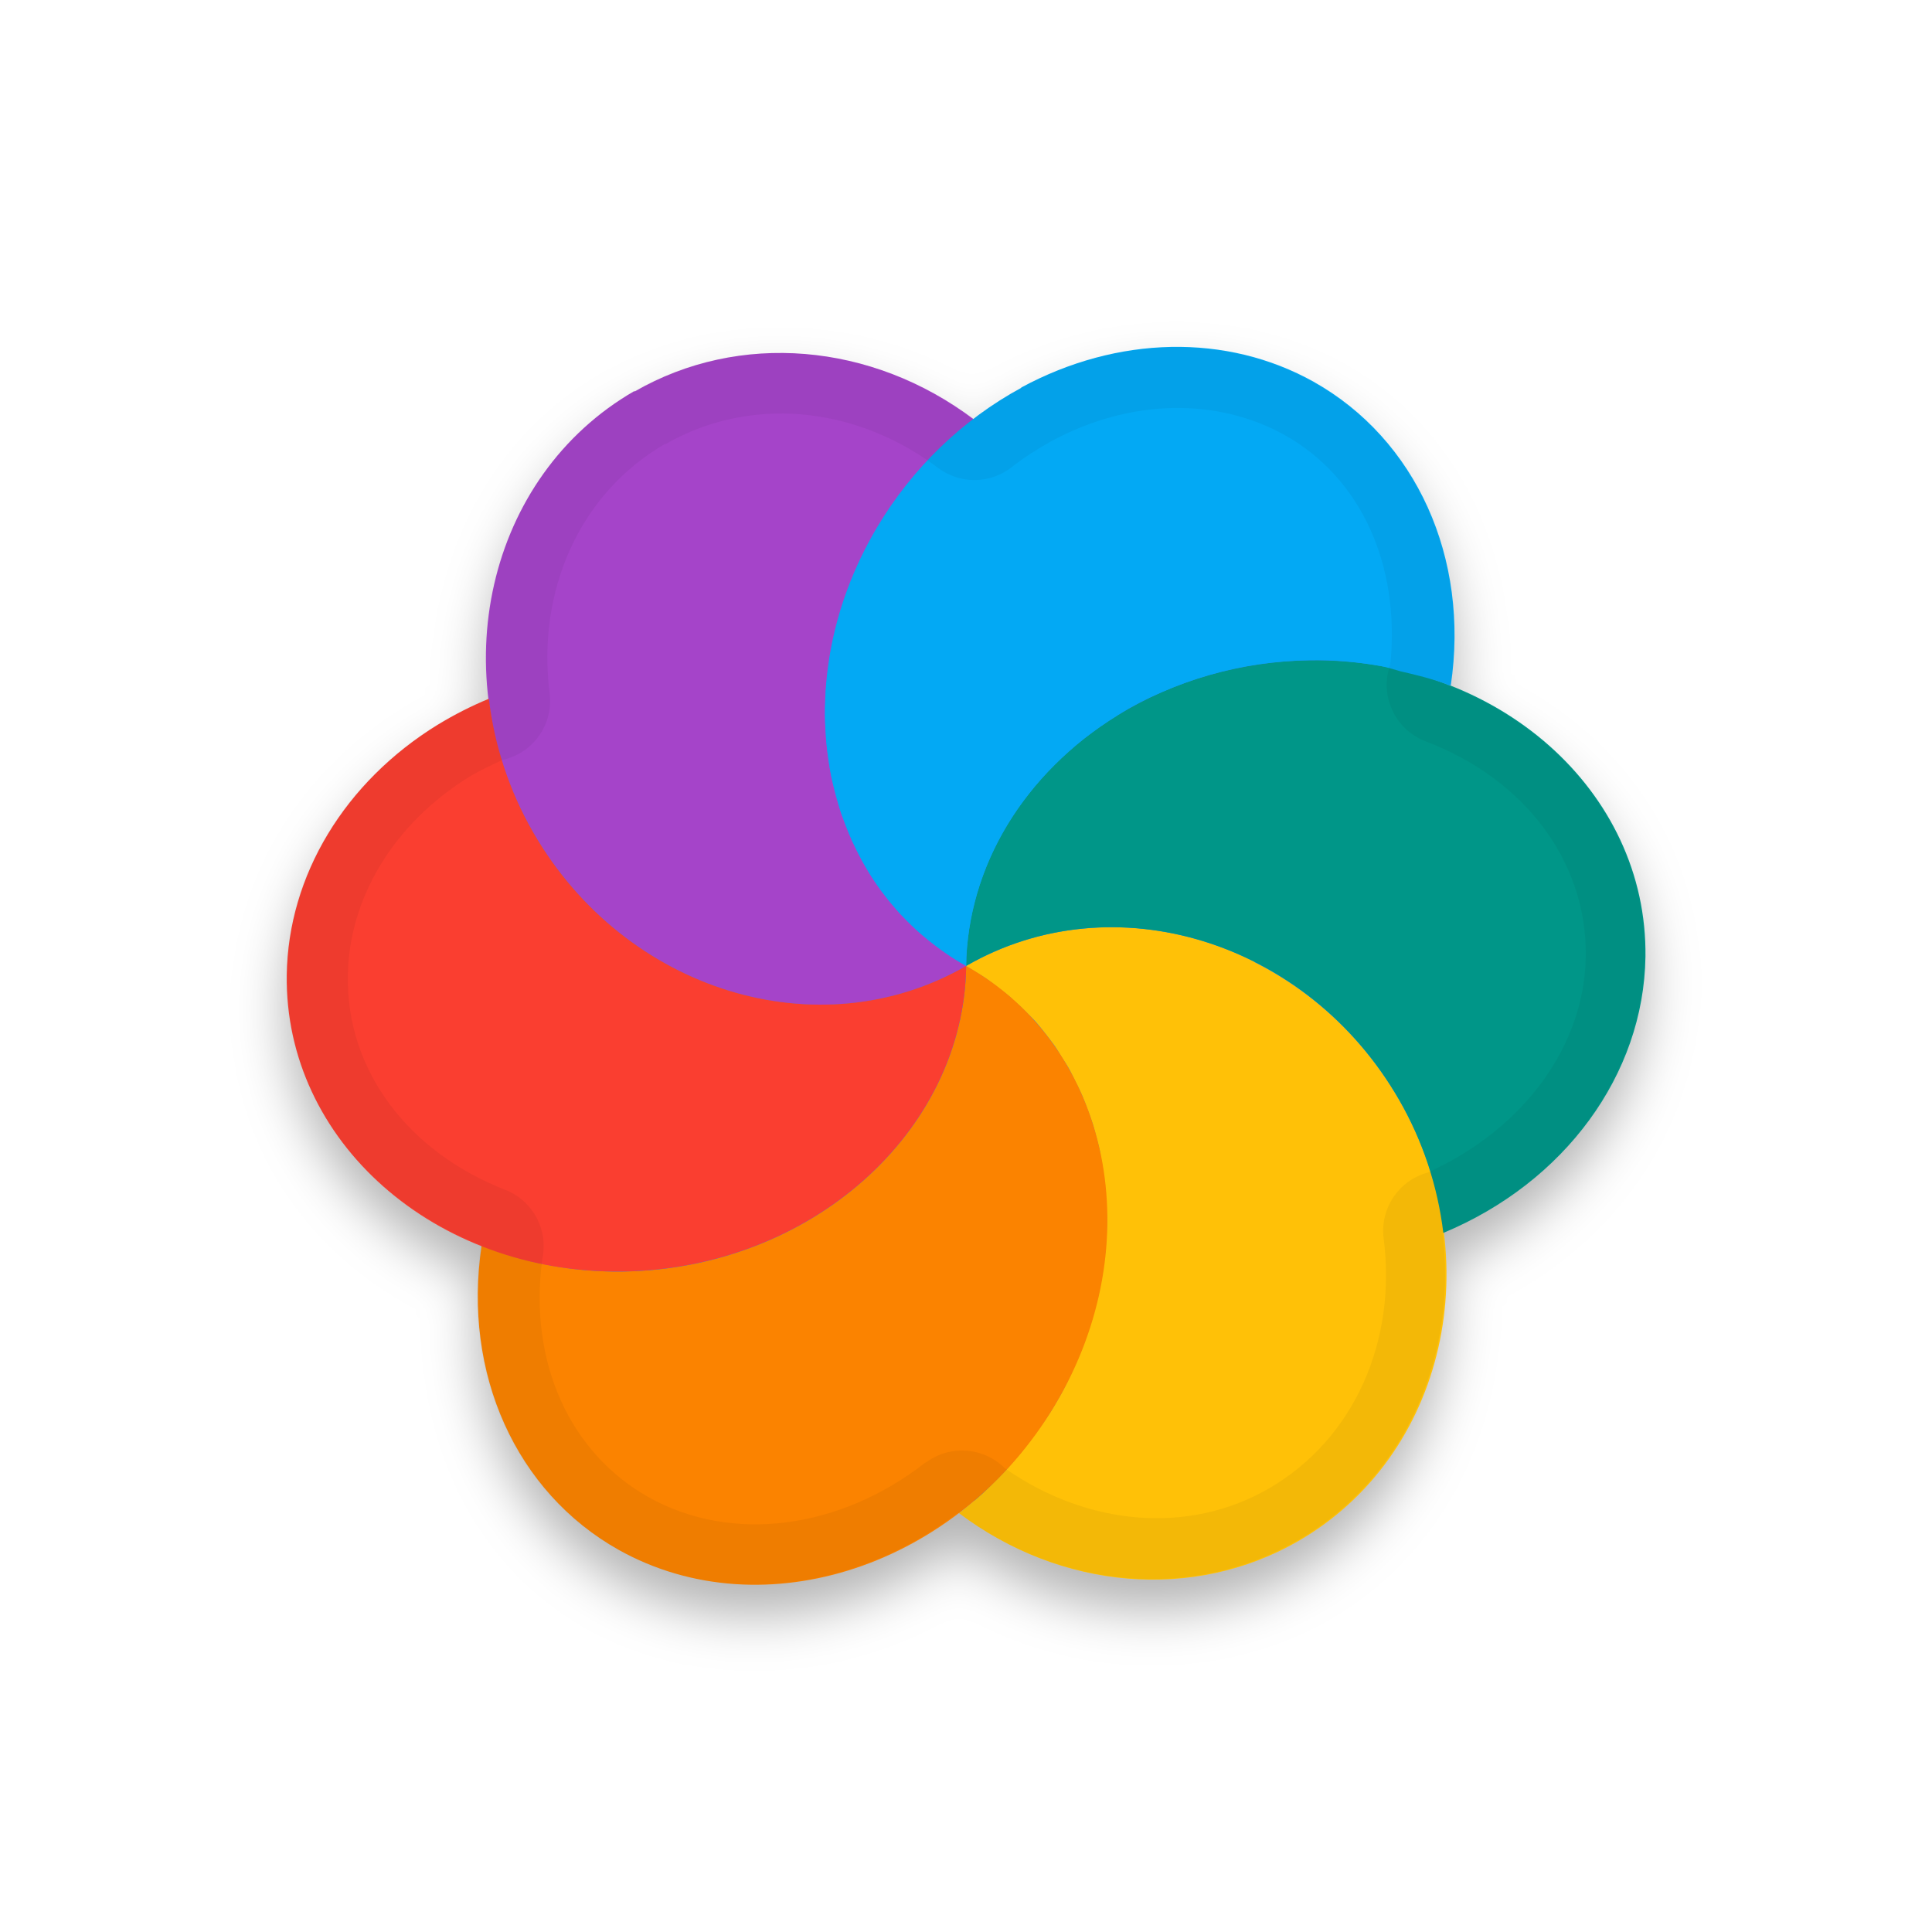
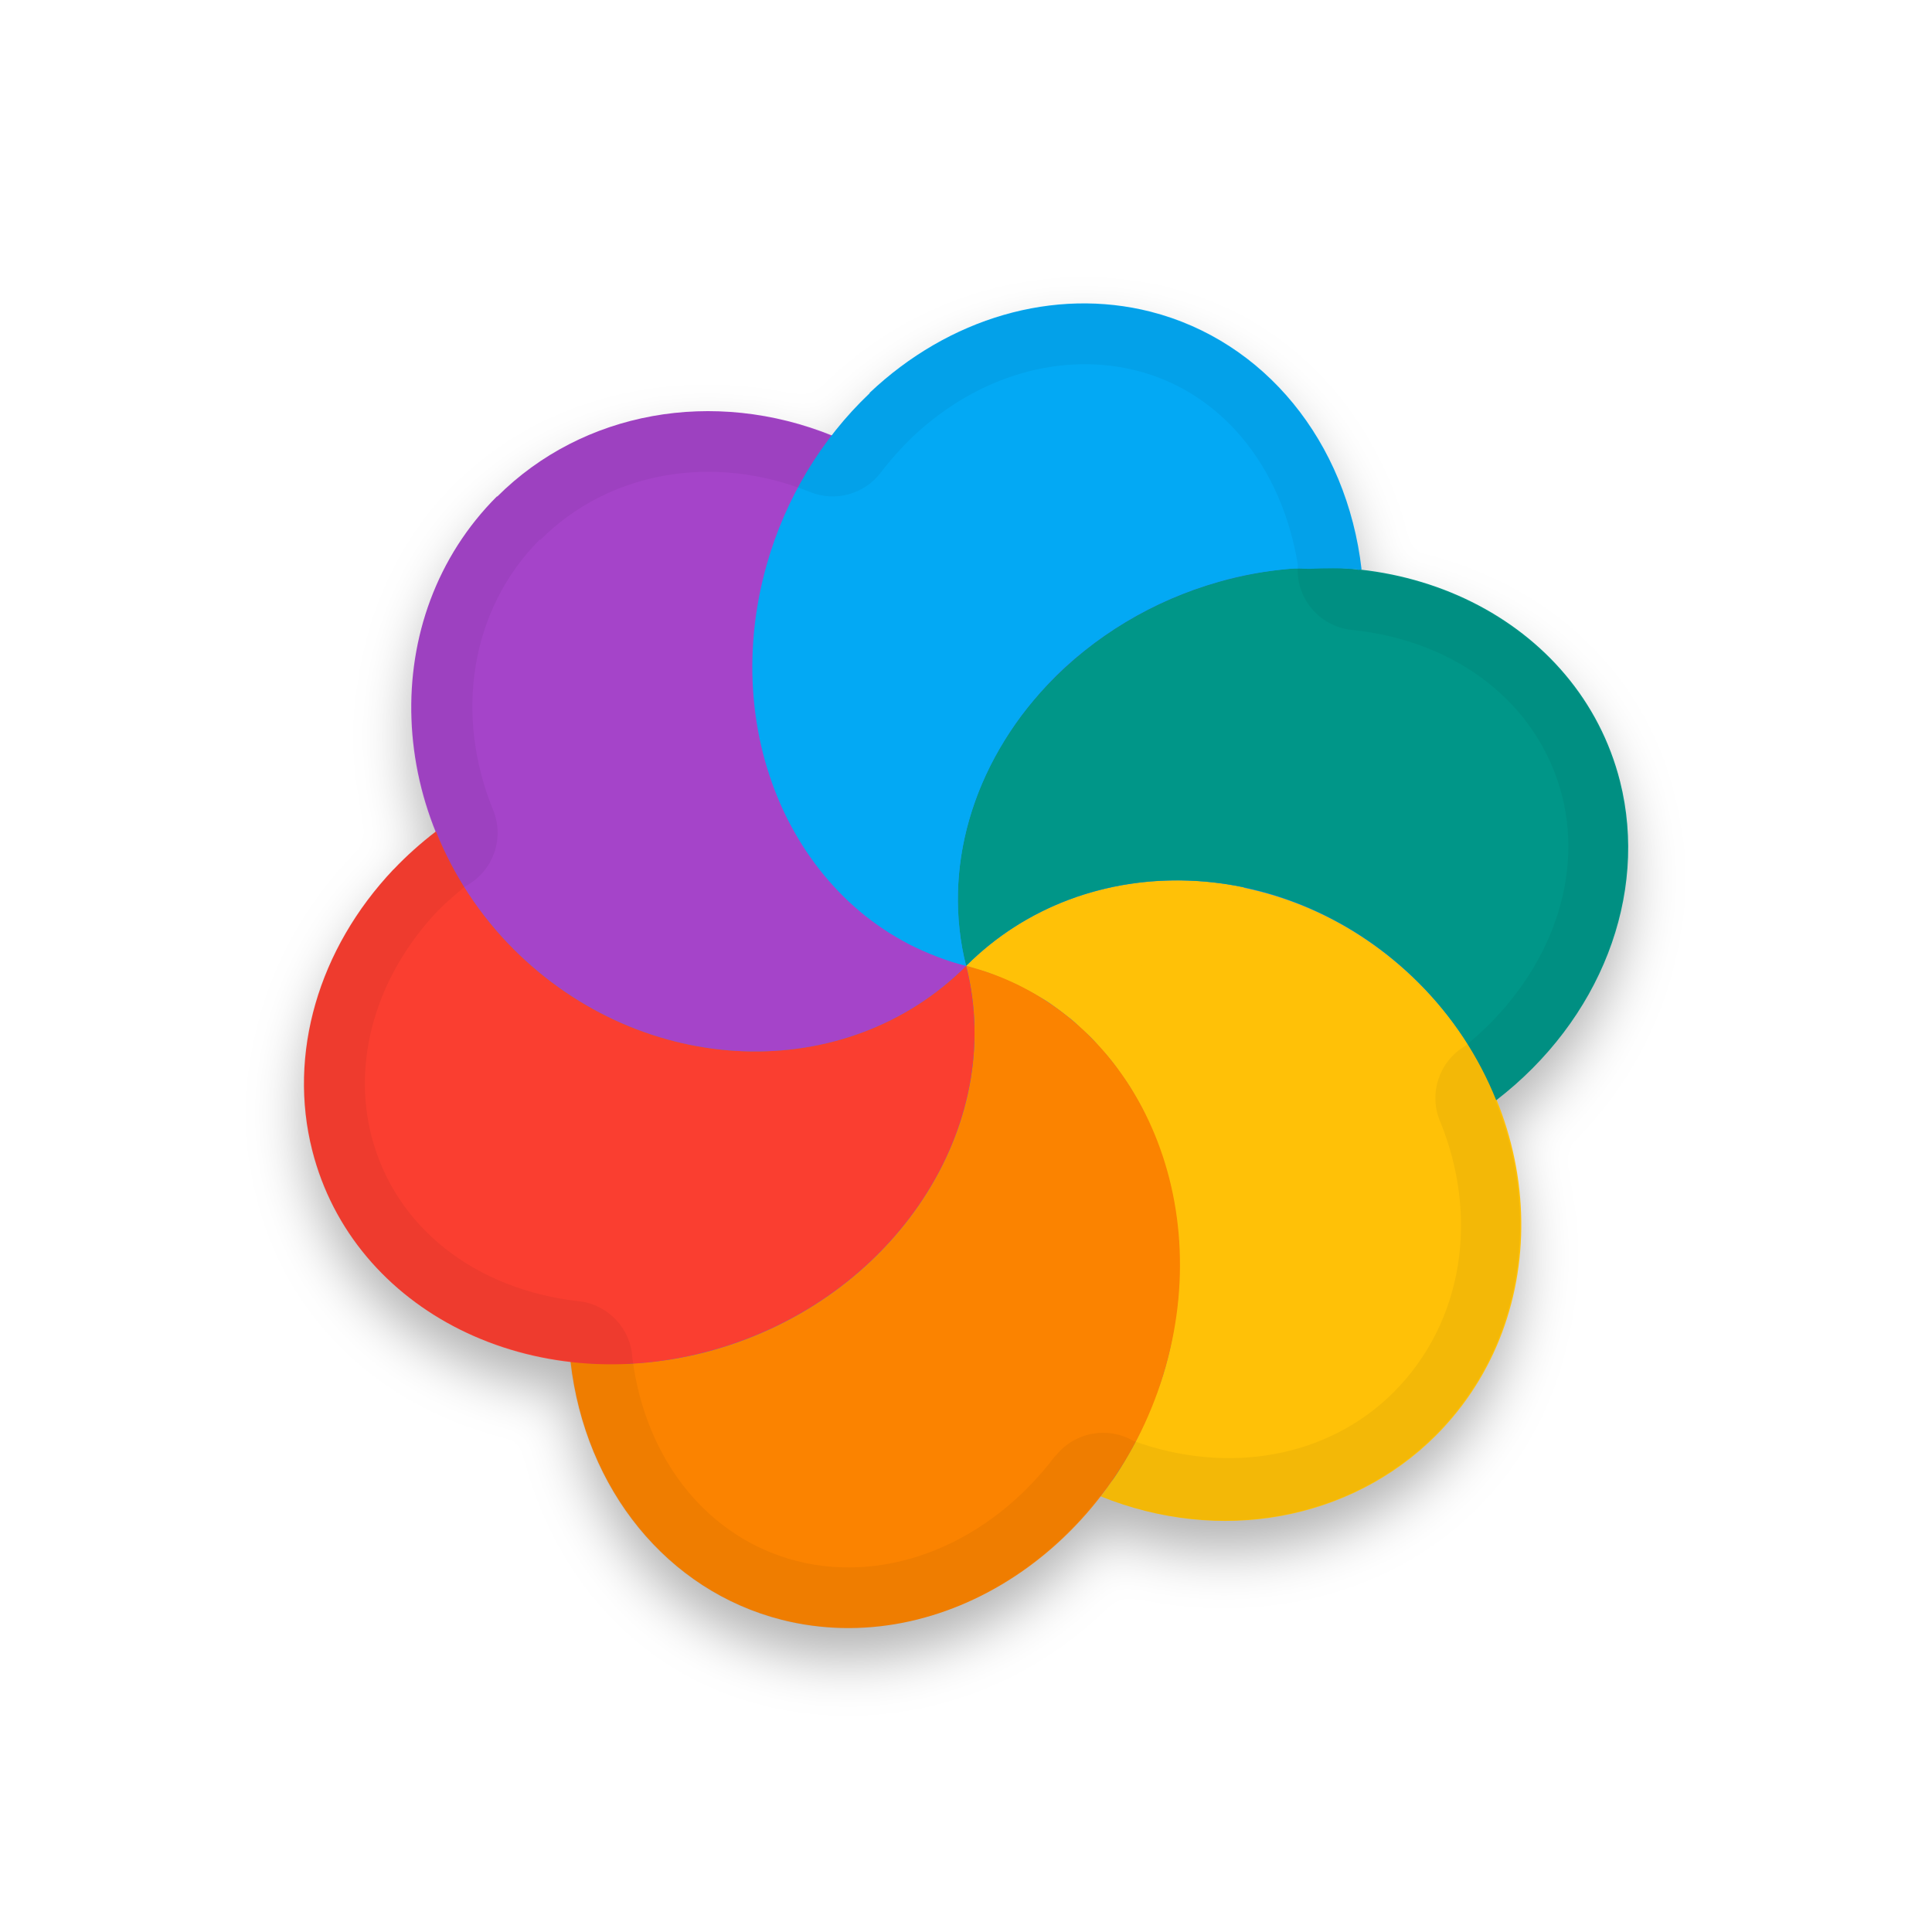
<svg xmlns="http://www.w3.org/2000/svg" id="svg5327" width="32" height="32" version="1.1">
  <defs id="defs5329">
-     <filter id="filter2366" style="color-interpolation-filters:sRGB" width="1.092" height="1.101" x="-.05" y="-.05">
-       <feGaussianBlur id="feGaussianBlur2368" stdDeviation=".43" />
+     <filter id="filter2285" style="color-interpolation-filters:sRGB" width="1.096" height="1.096" x="-.05" y="-.05">
+       <feGaussianBlur id="feGaussianBlur2287" stdDeviation=".439" />
    </filter>
  </defs>
  <g id="layer1" transform="translate(0,-1020.362)">
-     <path id="path874" style="opacity:0.3;fill:#000000;stroke-width:0.55;filter:url(#filter2366)" d="m 10.504,1027.339 c -1.797,1.037 -2.667,3.085 -2.401,5.142 -0.009,-0.023 -0.007,-0.033 -0.011,-0.042 -0.293,0.122 -0.575,0.261 -0.842,0.425 -1.545,0.95 -2.483,2.503 -2.506,4.148 -0.028,2.024 1.316,3.738 3.26,4.494 -0.024,0 -0.02,-0.016 -0.033,-0.01 -0.316,2.115 0.571,4.083 2.27,5.038 1.773,0.992 3.997,0.659 5.681,-0.652 -0.025,0 -0.035,0.019 -0.052,0.038 1.696,1.278 3.892,1.46 5.62,0.465 1.8,-1.04 2.67,-3.094 2.398,-5.155 -0.004,0.025 0.011,0.037 0.005,0.059 2.011,-0.837 3.319,-2.623 3.348,-4.572 0.028,-2.043 -1.339,-3.775 -3.313,-4.519 -4.43e-4,8e-4 0.023,0 0.024,0.01 0.017,0.021 0.049,0.013 0.073,0.02 a 4.978,5.634 36.279 0 0 -2.271,-5.028 4.978,5.634 36.279 0 0 -4.844,0.095 4.978,5.634 36.279 0 0 -0.791,0.52 c -1.697,-1.28 -3.89,-1.461 -5.619,-0.466 z" />
-     <ellipse id="ellipse3" style="fill:#278df2;stroke-width:0.55" cx="-504.322" cy="905.516" rx="9.071" ry="8.795" transform="rotate(-30)" />
-     <path id="ellipse10" style="fill:#ffc107;stroke-width:0.55" d="m 16.003,1036.361 c 0.119,0.068 0.239,0.138 0.349,0.222 0.075,0.056 0.15,0.111 0.223,0.169 0.058,0.044 0.117,0.089 0.172,0.138 0.06,0.062 0.132,0.118 0.195,0.18 0.056,0.056 0.112,0.112 0.168,0.167 0.059,0.06 0.112,0.129 0.166,0.195 0.053,0.069 0.106,0.134 0.157,0.204 0.05,0.063 0.091,0.134 0.133,0.204 0.04,0.068 0.088,0.134 0.129,0.204 0.047,0.082 0.087,0.17 0.129,0.256 0.037,0.065 0.068,0.137 0.1,0.207 0.032,0.079 0.064,0.155 0.091,0.235 0.034,0.087 0.064,0.174 0.093,0.263 0.02,0.075 0.041,0.152 0.062,0.229 0.021,0.084 0.045,0.166 0.057,0.253 0.018,0.107 0.038,0.211 0.051,0.318 0.007,0.066 0.021,0.13 0.025,0.196 0.009,0.107 0.017,0.214 0.021,0.322 6.58e-4,0.072 0.01,0.145 0.01,0.218 -3.2e-4,0.1 -5.16e-4,0.199 -0.01,0.3 -9.8e-5,0.085 -0.01,0.171 -0.016,0.257 -0.01,0.084 -0.02,0.172 -0.033,0.258 -0.011,0.091 -0.027,0.185 -0.044,0.277 -0.016,0.098 -0.04,0.195 -0.064,0.291 -0.021,0.078 -0.042,0.155 -0.062,0.233 -0.03,0.112 -0.069,0.22 -0.107,0.33 -0.018,0.063 -0.042,0.123 -0.064,0.186 -0.038,0.098 -0.079,0.196 -0.123,0.292 -0.038,0.086 -0.077,0.172 -0.119,0.258 -0.066,0.14 -0.141,0.275 -0.221,0.408 -0.083,0.145 -0.179,0.283 -0.278,0.418 -0.041,0.052 -0.079,0.108 -0.118,0.162 -0.076,0.101 -0.152,0.199 -0.233,0.294 -0.037,0.038 -0.069,0.082 -0.104,0.12 -0.086,0.102 -0.181,0.199 -0.277,0.292 -0.032,0.035 -0.065,0.065 -0.098,0.097 -0.111,0.111 -0.233,0.211 -0.353,0.309 -0.04,0.04 -0.085,0.067 -0.127,0.101 1.696,1.278 3.891,1.46 5.62,0.464 2.44,-1.409 3.187,-4.682 1.67,-7.311 -1.517,-2.629 -4.726,-3.618 -7.167,-2.209 z m 0,0 c -7.35e-4,2e-4 0,0 0,0 z" />
-     <path id="path9" style="fill:#a544c9;stroke-width:0.55" d="m 10.506,1026.84 c -2.441,1.409 -3.191,4.683 -1.673,7.313 1.518,2.63 4.729,3.618 7.169,2.208 -0.12,-0.069 -0.239,-0.139 -0.35,-0.221 -0.077,-0.056 -0.156,-0.116 -0.231,-0.177 -0.053,-0.042 -0.105,-0.082 -0.157,-0.124 -0.076,-0.06 -0.142,-0.128 -0.21,-0.196 -0.052,-0.052 -0.104,-0.103 -0.157,-0.156 -0.064,-0.077 -0.129,-0.152 -0.193,-0.229 -0.036,-0.051 -0.076,-0.096 -0.113,-0.143 -0.072,-0.102 -0.144,-0.207 -0.209,-0.316 -0.017,-0.03 -0.035,-0.061 -0.053,-0.091 -0.067,-0.117 -0.127,-0.24 -0.186,-0.362 -0.017,-0.032 -0.035,-0.06 -0.043,-0.094 -0.051,-0.113 -0.095,-0.23 -0.138,-0.347 -0.028,-0.048 -0.037,-0.101 -0.054,-0.151 -0.028,-0.108 -0.057,-0.215 -0.087,-0.323 -0.017,-0.062 -0.034,-0.125 -0.05,-0.187 -0.017,-0.102 -0.036,-0.205 -0.049,-0.309 -0.01,-0.077 -0.023,-0.151 -0.029,-0.227 -0.01,-0.094 -0.014,-0.188 -0.017,-0.281 -0.01,-0.079 -0.01,-0.158 -0.012,-0.238 2.76e-4,-0.123 0.01,-0.248 0.014,-0.371 -3.36e-4,-0.05 0.01,-0.1 0.013,-0.148 0.01,-0.138 0.031,-0.274 0.053,-0.411 -2.18e-4,-0.043 0.013,-0.085 0.02,-0.127 0.024,-0.136 0.055,-0.272 0.091,-0.407 0.013,-0.042 0.023,-0.083 0.033,-0.123 0.038,-0.146 0.088,-0.291 0.14,-0.434 0.01,-0.033 0.017,-0.059 0.032,-0.085 0.051,-0.131 0.106,-0.261 0.165,-0.39 0.013,-0.053 0.045,-0.097 0.069,-0.145 0.074,-0.154 0.154,-0.305 0.241,-0.453 0.17,-0.274 0.355,-0.537 0.562,-0.784 0.027,-0.046 0.065,-0.085 0.099,-0.126 0.283,-0.324 0.597,-0.617 0.937,-0.875 -1.695,-1.278 -3.891,-1.46 -5.62,-0.464 z" />
-     <path id="path14" style="fill:#ffc107;stroke-width:0.55" d="m 16.002,1036.361 c -3.219,12.014 -1.609,6.007 0,0 z m 2.83e-4,4e-4 c 1.664,1.092 3.382,0.989 4.78,-0.065 -1.505,-0.76 -3.286,-0.798 -4.78,0.065 z" />
-     <path id="path11" style="fill:#009688;stroke-width:0.55" d="m 18.507,1032.213 c -1.545,0.95 -2.483,2.502 -2.505,4.148 2.44,-1.409 5.649,-0.42 7.167,2.209 0.395,0.684 0.644,1.44 0.737,2.213 2.011,-0.837 3.319,-2.623 3.348,-4.572 0.037,-2.754 -2.452,-4.953 -5.56,-4.912 -1.133,0.015 -2.245,0.334 -3.188,0.913 z m 5.399,8.57 z m -7.905,-4.423 z" />
-     <path id="ellipse980" style="fill:#03a9f4;stroke-width:0.55" d="m 16.915,1026.786 a 4.978,5.634 36.279 0 0 -2.385,2.305 4.978,5.634 36.279 0 0 1.473,7.269 c -2.31e-4,-0.205 0.02,-0.409 0.051,-0.611 0.031,-0.203 0.076,-0.403 0.134,-0.599 0.173,-0.587 0.462,-1.142 0.855,-1.64 0.261,-0.333 0.571,-0.64 0.915,-0.915 0.175,-0.135 0.356,-0.264 0.549,-0.383 0.232,-0.151 0.48,-0.277 0.736,-0.386 0.509,-0.223 1.051,-0.38 1.608,-0.462 0.279,-0.04 0.56,-0.063 0.844,-0.067 0.405,-0.01 0.8,0.031 1.18,0.098 0.112,0.02 0.213,0.057 0.321,0.086 0.26,0.059 0.519,0.123 0.762,0.214 0.017,0.021 0.049,0.012 0.072,0.019 a 4.978,5.634 36.279 0 0 -2.272,-5.029 4.978,5.634 36.279 0 0 -4.844,0.096 z" />
-     <path id="ellipse14" style="fill:#fb8300;stroke-width:0.55" d="m 16.003,1036.361 c -7.35e-4,2e-4 0,0 0,0 z m 0,0 c -0.037,2.753 -2.585,5.02 -5.693,5.062 -0.808,0.01 -1.604,-0.138 -2.333,-0.428 -0.316,2.115 0.57,4.082 2.27,5.037 2.403,1.344 5.639,0.268 7.229,-2.401 1.589,-2.67 0.929,-5.924 -1.473,-7.269 z" />
-     <path id="ellipse18" style="fill:#fa3e30;stroke-width:0.55" d="m 7.255,1032.363 c -1.545,0.95 -2.482,2.501 -2.505,4.147 -0.038,2.754 2.452,4.954 5.56,4.912 3.107,-0.042 5.656,-2.308 5.693,-5.062 -2.441,1.409 -5.651,0.422 -7.169,-2.208 -0.395,-0.684 -0.645,-1.441 -0.737,-2.216 -0.293,0.121 -0.574,0.264 -0.841,0.427 z m 8.748,3.998 c -7.35e-4,2e-4 0,0 0,0 z" />
-     <path id="ellipse857" style="opacity:0.05;fill:#010101;fill-opacity:1;stroke-width:0.55" d="m 10.505,1026.839 c -1.797,1.037 -2.667,3.085 -2.402,5.141 -0.009,-0.023 -0.007,-0.032 -0.012,-0.045 -0.293,0.122 -0.575,0.262 -0.842,0.425 -1.545,0.95 -2.483,2.503 -2.506,4.148 -0.028,2.024 1.316,3.738 3.26,4.494 -0.023,0 -0.021,-0.016 -0.035,-0.01 -0.316,2.115 0.571,4.083 2.27,5.038 1.773,0.992 3.997,0.659 5.681,-0.652 -0.022,0.01 -0.036,0.02 -0.05,0.035 1.695,1.278 3.891,1.461 5.62,0.465 1.8,-1.039 2.67,-3.094 2.398,-5.155 -0.004,0.026 0.011,0.037 0.005,0.06 2.011,-0.837 3.319,-2.623 3.348,-4.572 0.028,-2.043 -1.339,-3.775 -3.313,-4.519 -7.99e-4,-10e-5 0.022,-0.01 0.023,0.01 0.017,0.021 0.047,0.012 0.072,0.02 a 4.978,5.634 36.279 0 0 -2.272,-5.028 4.978,5.634 36.279 0 0 -4.844,0.095 4.978,5.634 36.279 0 0 -0.791,0.52 c -1.695,-1.277 -3.888,-1.458 -5.617,-0.463 z m 0.489,0.87 0.023,0.01 a 1,1 0 0 0 0.005,0 c 1.365,-0.788 3.116,-0.661 4.517,0.394 a 1,1 0 0 0 1.213,-0.01 c 0.209,-0.163 0.429,-0.305 0.656,-0.431 0,0 -4.12e-4,0 -4.12e-4,0 1.326,-0.717 2.766,-0.722 3.877,-0.101 1.255,0.706 1.909,2.143 1.744,3.795 a 1,1 0 0 0 0.576,1.271 c 0,0 -5.32e-4,2e-4 -5.32e-4,2e-4 1.635,0.617 2.682,1.979 2.662,3.567 -0.022,1.47 -1.017,2.857 -2.622,3.58 a 1,1 0 0 0 -0.728,1.079 c 0,0 2.46e-4,2e-4 2.46e-4,2e-4 0.223,1.7 -0.479,3.331 -1.904,4.155 -1.32,0.762 -2.993,0.624 -4.369,-0.337 a 1,1 0 0 0 -1.292,-0.106 l -0.03,0.016 c -1.412,1.1 -3.199,1.34 -4.579,0.569 -1.297,-0.729 -1.991,-2.226 -1.76,-3.947 a 1,1 0 0 0 -0.601,-1.139 c 0,0 4.721e-4,7e-4 4.721e-4,7e-4 -1.613,-0.627 -2.643,-1.974 -2.621,-3.547 0.017,-1.274 0.744,-2.519 2.027,-3.309 0.169,-0.099 0.355,-0.188 0.543,-0.273 a 1,1 0 0 0 0.775,-1.088 l -6.976e-4,-5e-4 c -0.219,-1.694 0.484,-3.313 1.901,-4.138 z" />
+     <path id="path874" style="opacity:0.3;fill:#000000;stroke-width:0.55;filter:url(#filter2285)" d="m 8.227,1029.085 c -1.467,1.467 -1.778,3.67 -0.989,5.588 -0.015,-0.02 -0.015,-0.03 -0.022,-0.038 -0.251,0.193 -0.488,0.401 -0.703,0.628 -1.247,1.317 -1.751,3.06 -1.347,4.656 0.497,1.962 2.238,3.27 4.312,3.497 -0.022,0.01 -0.023,-0.01 -0.035,0 0.242,2.124 1.608,3.797 3.497,4.279 1.97,0.499 4.031,-0.398 5.319,-2.1 -0.024,0.01 -0.029,0.027 -0.041,0.05 1.969,0.796 4.137,0.403 5.549,-1.005 1.47,-1.47 1.778,-3.68 0.982,-5.6 0.003,0.025 0.02,0.033 0.021,0.056 1.726,-1.329 2.527,-3.392 2.051,-5.283 -0.502,-1.98 -2.271,-3.3 -4.37,-3.508 -2.17e-4,9e-4 0.021,-0.01 0.024,0 0.022,0.016 0.051,10e-5 0.075,6e-4 a 4.978,5.634 21.279 0 0 -3.495,-4.269 4.978,5.634 21.279 0 0 -4.654,1.346 4.978,5.634 21.279 0 0 -0.629,0.707 c -1.971,-0.797 -4.136,-0.404 -5.548,1.004 z" />
+     <ellipse id="ellipse3" style="fill:#278df2;stroke-width:0.55" cx="-721.502" cy="744.132" rx="9.071" ry="8.795" transform="rotate(-45)" />
+     <path id="ellipse10" style="fill:#ffc107;stroke-width:0.55" d="m 16.003,1036.36 c 0.133,0.035 0.267,0.071 0.394,0.124 0.087,0.035 0.173,0.068 0.259,0.106 0.068,0.028 0.136,0.056 0.202,0.089 0.074,0.044 0.158,0.08 0.235,0.124 0.068,0.04 0.137,0.079 0.205,0.118 0.072,0.043 0.142,0.095 0.211,0.145 0.069,0.053 0.137,0.102 0.204,0.156 0.065,0.048 0.122,0.106 0.182,0.163 0.056,0.055 0.12,0.107 0.177,0.164 0.066,0.067 0.128,0.142 0.191,0.214 0.053,0.053 0.101,0.115 0.15,0.174 0.052,0.068 0.102,0.133 0.148,0.203 0.055,0.075 0.107,0.152 0.158,0.23 0.038,0.067 0.079,0.137 0.119,0.205 0.043,0.076 0.086,0.149 0.121,0.23 0.045,0.099 0.091,0.195 0.132,0.294 0.024,0.062 0.054,0.12 0.075,0.183 0.037,0.101 0.072,0.202 0.104,0.305 0.019,0.069 0.047,0.138 0.066,0.208 0.026,0.097 0.051,0.193 0.068,0.292 0.022,0.082 0.035,0.168 0.051,0.253 0.012,0.084 0.025,0.171 0.035,0.258 0.013,0.091 0.022,0.186 0.029,0.279 0.01,0.099 0.012,0.199 0.013,0.298 -1.9e-5,0.081 -6.79e-4,0.161 3.21e-4,0.241 5.1e-5,0.116 -0.01,0.23 -0.018,0.346 -8.89e-4,0.065 -0.009,0.13 -0.014,0.196 -0.011,0.104 -0.025,0.21 -0.043,0.314 -0.015,0.093 -0.03,0.186 -0.048,0.28 -0.028,0.152 -0.065,0.302 -0.107,0.451 -0.043,0.162 -0.1,0.32 -0.161,0.475 -0.026,0.061 -0.048,0.125 -0.072,0.187 -0.048,0.117 -0.095,0.232 -0.149,0.345 -0.026,0.046 -0.045,0.097 -0.069,0.143 -0.056,0.121 -0.124,0.239 -0.192,0.354 -0.022,0.042 -0.046,0.08 -0.07,0.119 -0.079,0.136 -0.17,0.264 -0.261,0.39 -0.028,0.049 -0.064,0.087 -0.096,0.131 1.969,0.796 4.136,0.403 5.549,-1.006 1.992,-1.993 1.867,-5.348 -0.279,-7.494 -2.146,-2.146 -5.501,-2.271 -7.494,-0.279 z m 0,0 c -6.53e-4,4e-4 0,0 0,0 z" />
+     <path id="path9" style="fill:#a544c9;stroke-width:0.55" d="m 8.229,1028.586 c -1.993,1.993 -1.87,5.349 0.277,7.497 2.147,2.147 5.504,2.271 7.497,0.277 -0.134,-0.036 -0.267,-0.072 -0.395,-0.123 -0.088,-0.034 -0.18,-0.072 -0.269,-0.112 -0.062,-0.027 -0.123,-0.052 -0.184,-0.079 -0.089,-0.038 -0.17,-0.087 -0.254,-0.135 -0.064,-0.037 -0.127,-0.073 -0.192,-0.111 -0.082,-0.058 -0.164,-0.113 -0.245,-0.172 -0.048,-0.04 -0.099,-0.073 -0.146,-0.11 -0.096,-0.08 -0.192,-0.163 -0.284,-0.251 -0.024,-0.025 -0.05,-0.05 -0.074,-0.074 -0.095,-0.096 -0.184,-0.199 -0.273,-0.302 -0.025,-0.026 -0.049,-0.049 -0.066,-0.08 -0.079,-0.096 -0.151,-0.197 -0.223,-0.299 -0.039,-0.039 -0.062,-0.088 -0.091,-0.132 -0.054,-0.097 -0.111,-0.193 -0.168,-0.289 -0.032,-0.056 -0.065,-0.112 -0.097,-0.168 -0.043,-0.094 -0.088,-0.188 -0.127,-0.286 -0.03,-0.072 -0.061,-0.14 -0.087,-0.212 -0.034,-0.088 -0.062,-0.178 -0.089,-0.267 -0.03,-0.074 -0.051,-0.15 -0.073,-0.227 -0.032,-0.119 -0.054,-0.242 -0.083,-0.362 -0.013,-0.048 -0.016,-0.099 -0.026,-0.147 -0.026,-0.136 -0.041,-0.273 -0.055,-0.411 -0.011,-0.042 -0.009,-0.086 -0.013,-0.128 -0.012,-0.138 -0.017,-0.277 -0.017,-0.417 0.001,-0.044 6.08e-4,-0.086 2.6e-5,-0.127 -6.27e-4,-0.151 0.01,-0.303 0.023,-0.456 0.001,-0.034 0.001,-0.061 0.009,-0.091 0.015,-0.14 0.035,-0.28 0.059,-0.419 -0.001,-0.055 0.019,-0.106 0.029,-0.158 0.032,-0.168 0.07,-0.335 0.115,-0.5 0.093,-0.308 0.204,-0.611 0.34,-0.903 0.014,-0.051 0.041,-0.099 0.063,-0.147 0.189,-0.386 0.417,-0.751 0.678,-1.087 -1.968,-0.796 -4.136,-0.403 -5.549,1.006 z" />
+     <path id="path14" style="fill:#ffc107;stroke-width:0.55" d="m 16.002,1036.36 c 3.94e-4,12.438 3.92e-4,6.219 0,0 z m 3.73e-4,3e-4 c 1.89,0.624 3.523,0.08 4.601,-1.3 -1.651,-0.345 -3.381,0.08 -4.601,1.3 z" />
+     <path id="path11" style="fill:#009688;stroke-width:0.55" d="m 17.349,1031.705 c -1.247,1.318 -1.751,3.059 -1.347,4.655 1.992,-1.993 5.348,-1.868 7.495,0.279 0.558,0.558 0.995,1.224 1.285,1.947 1.726,-1.329 2.527,-3.393 2.051,-5.283 -0.677,-2.67 -3.65,-4.149 -6.641,-3.305 -1.091,0.308 -2.082,0.903 -2.843,1.707 z m 7.434,6.881 z m -8.78,-2.226 z" />
+     <path id="ellipse980" style="fill:#03a9f4;stroke-width:0.55" d="m 14.405,1026.875 a 4.978,5.634 21.279 0 0 -1.707,2.844 4.978,5.634 21.279 0 0 3.304,6.64 c -0.053,-0.198 -0.087,-0.401 -0.109,-0.603 -0.023,-0.204 -0.031,-0.409 -0.026,-0.614 0.015,-0.611 0.151,-1.223 0.401,-1.806 0.166,-0.389 0.386,-0.766 0.647,-1.121 0.134,-0.176 0.276,-0.348 0.431,-0.512 0.185,-0.206 0.392,-0.392 0.611,-0.563 0.434,-0.347 0.917,-0.639 1.433,-0.862 0.259,-0.11 0.525,-0.206 0.798,-0.283 0.389,-0.115 0.781,-0.177 1.166,-0.211 0.113,-0.01 0.221,0 0.332,-10e-5 0.267,-0.01 0.533,-0.016 0.792,0.01 0.022,0.016 0.05,-10e-4 0.074,0 a 4.978,5.634 21.279 0 0 -3.496,-4.27 4.978,5.634 21.279 0 0 -4.654,1.346 z" />
+     <path id="ellipse14" style="fill:#fb8300;stroke-width:0.55" d="m 16.003,1036.36 c -6.53e-4,4e-4 0,0 0,0 z m 0,0 c 0.677,2.669 -1.198,5.518 -4.189,6.363 -0.778,0.219 -1.585,0.282 -2.364,0.19 0.242,2.124 1.608,3.796 3.496,4.277 2.669,0.676 5.517,-1.2 6.361,-4.19 0.844,-2.99 -0.636,-5.962 -3.304,-6.64 z" />
+     <path id="ellipse18" style="fill:#fa3e30;stroke-width:0.55" d="m 6.518,1034.762 c -1.246,1.317 -1.751,3.058 -1.346,4.654 0.676,2.67 3.651,4.151 6.642,3.306 2.991,-0.845 4.866,-3.693 4.189,-6.362 -1.993,1.993 -5.349,1.87 -7.496,-0.277 -0.559,-0.559 -0.996,-1.225 -1.286,-1.95 -0.251,0.193 -0.487,0.403 -0.702,0.63 z m 9.485,1.597 c -6.53e-4,4e-4 0,0 0,0 z" />
+     <path id="ellipse857" style="opacity:0.05;fill:#010101;fill-opacity:1;stroke-width:0.55" d="m 8.228,1028.586 c -1.467,1.467 -1.778,3.67 -0.989,5.588 -0.015,-0.02 -0.015,-0.029 -0.023,-0.04 -0.251,0.193 -0.488,0.402 -0.703,0.628 -1.247,1.317 -1.751,3.06 -1.347,4.655 0.497,1.962 2.238,3.27 4.312,3.497 -0.021,0.01 -0.024,-0.01 -0.036,7e-4 0.242,2.124 1.608,3.796 3.497,4.279 1.969,0.499 4.031,-0.398 5.318,-2.1 -0.019,0.014 -0.03,0.029 -0.039,0.047 1.969,0.796 4.137,0.404 5.549,-1.005 1.47,-1.47 1.778,-3.679 0.982,-5.6 0.003,0.026 0.02,0.033 0.021,0.056 1.726,-1.329 2.527,-3.393 2.051,-5.283 -0.502,-1.981 -2.27,-3.3 -4.37,-3.508 -8e-4,10e-5 0.02,-0.013 0.023,-0 0.022,0.016 0.049,-3e-4 0.075,4e-4 a 4.978,5.634 21.279 0 0 -3.495,-4.269 4.978,5.634 21.279 0 0 -4.654,1.345 4.978,5.634 21.279 0 0 -0.63,0.707 c -1.968,-0.795 -4.133,-0.402 -5.545,1.007 z m 0.697,0.714 0.024,-0 a 1,1 0 0 0 0.005,0 c 1.114,-1.114 2.839,-1.445 4.465,-0.788 a 1,1 0 0 0 1.17,-0.324 c 0.16,-0.211 0.336,-0.406 0.522,-0.586 0,0 -4e-4,10e-5 -4e-4,10e-5 1.095,-1.036 2.484,-1.414 3.719,-1.101 1.395,0.357 2.399,1.576 2.667,3.214 a 1,1 0 0 0 0.885,1.079 c 0,0 -4.71e-4,3e-4 -4.71e-4,3e-4 1.739,0.173 3.103,1.218 3.494,2.756 0.359,1.425 -0.242,3.023 -1.606,4.136 a 1,1 0 0 0 -0.424,1.231 c 0,0 2.81e-4,10e-5 2.81e-4,10e-5 0.656,1.584 0.399,3.342 -0.764,4.506 -1.078,1.077 -2.73,1.377 -4.308,0.805 a 1,1 0 0 0 -1.276,0.232 l -0.025,0.023 c -1.079,1.428 -2.744,2.122 -4.276,1.734 -1.441,-0.369 -2.499,-1.635 -2.722,-3.357 a 1,1 0 0 0 -0.875,-0.945 c 0,0 6.227e-4,5e-4 6.227e-4,5e-4 -1.72,-0.188 -3.063,-1.223 -3.45,-2.748 -0.313,-1.235 0.067,-2.626 1.102,-3.721 0.137,-0.139 0.295,-0.273 0.454,-0.405 a 1,1 0 0 0 0.467,-1.251 l -8.026e-4,-3e-4 c -0.649,-1.579 -0.39,-3.326 0.765,-4.489 z" />
  </g>
</svg>
